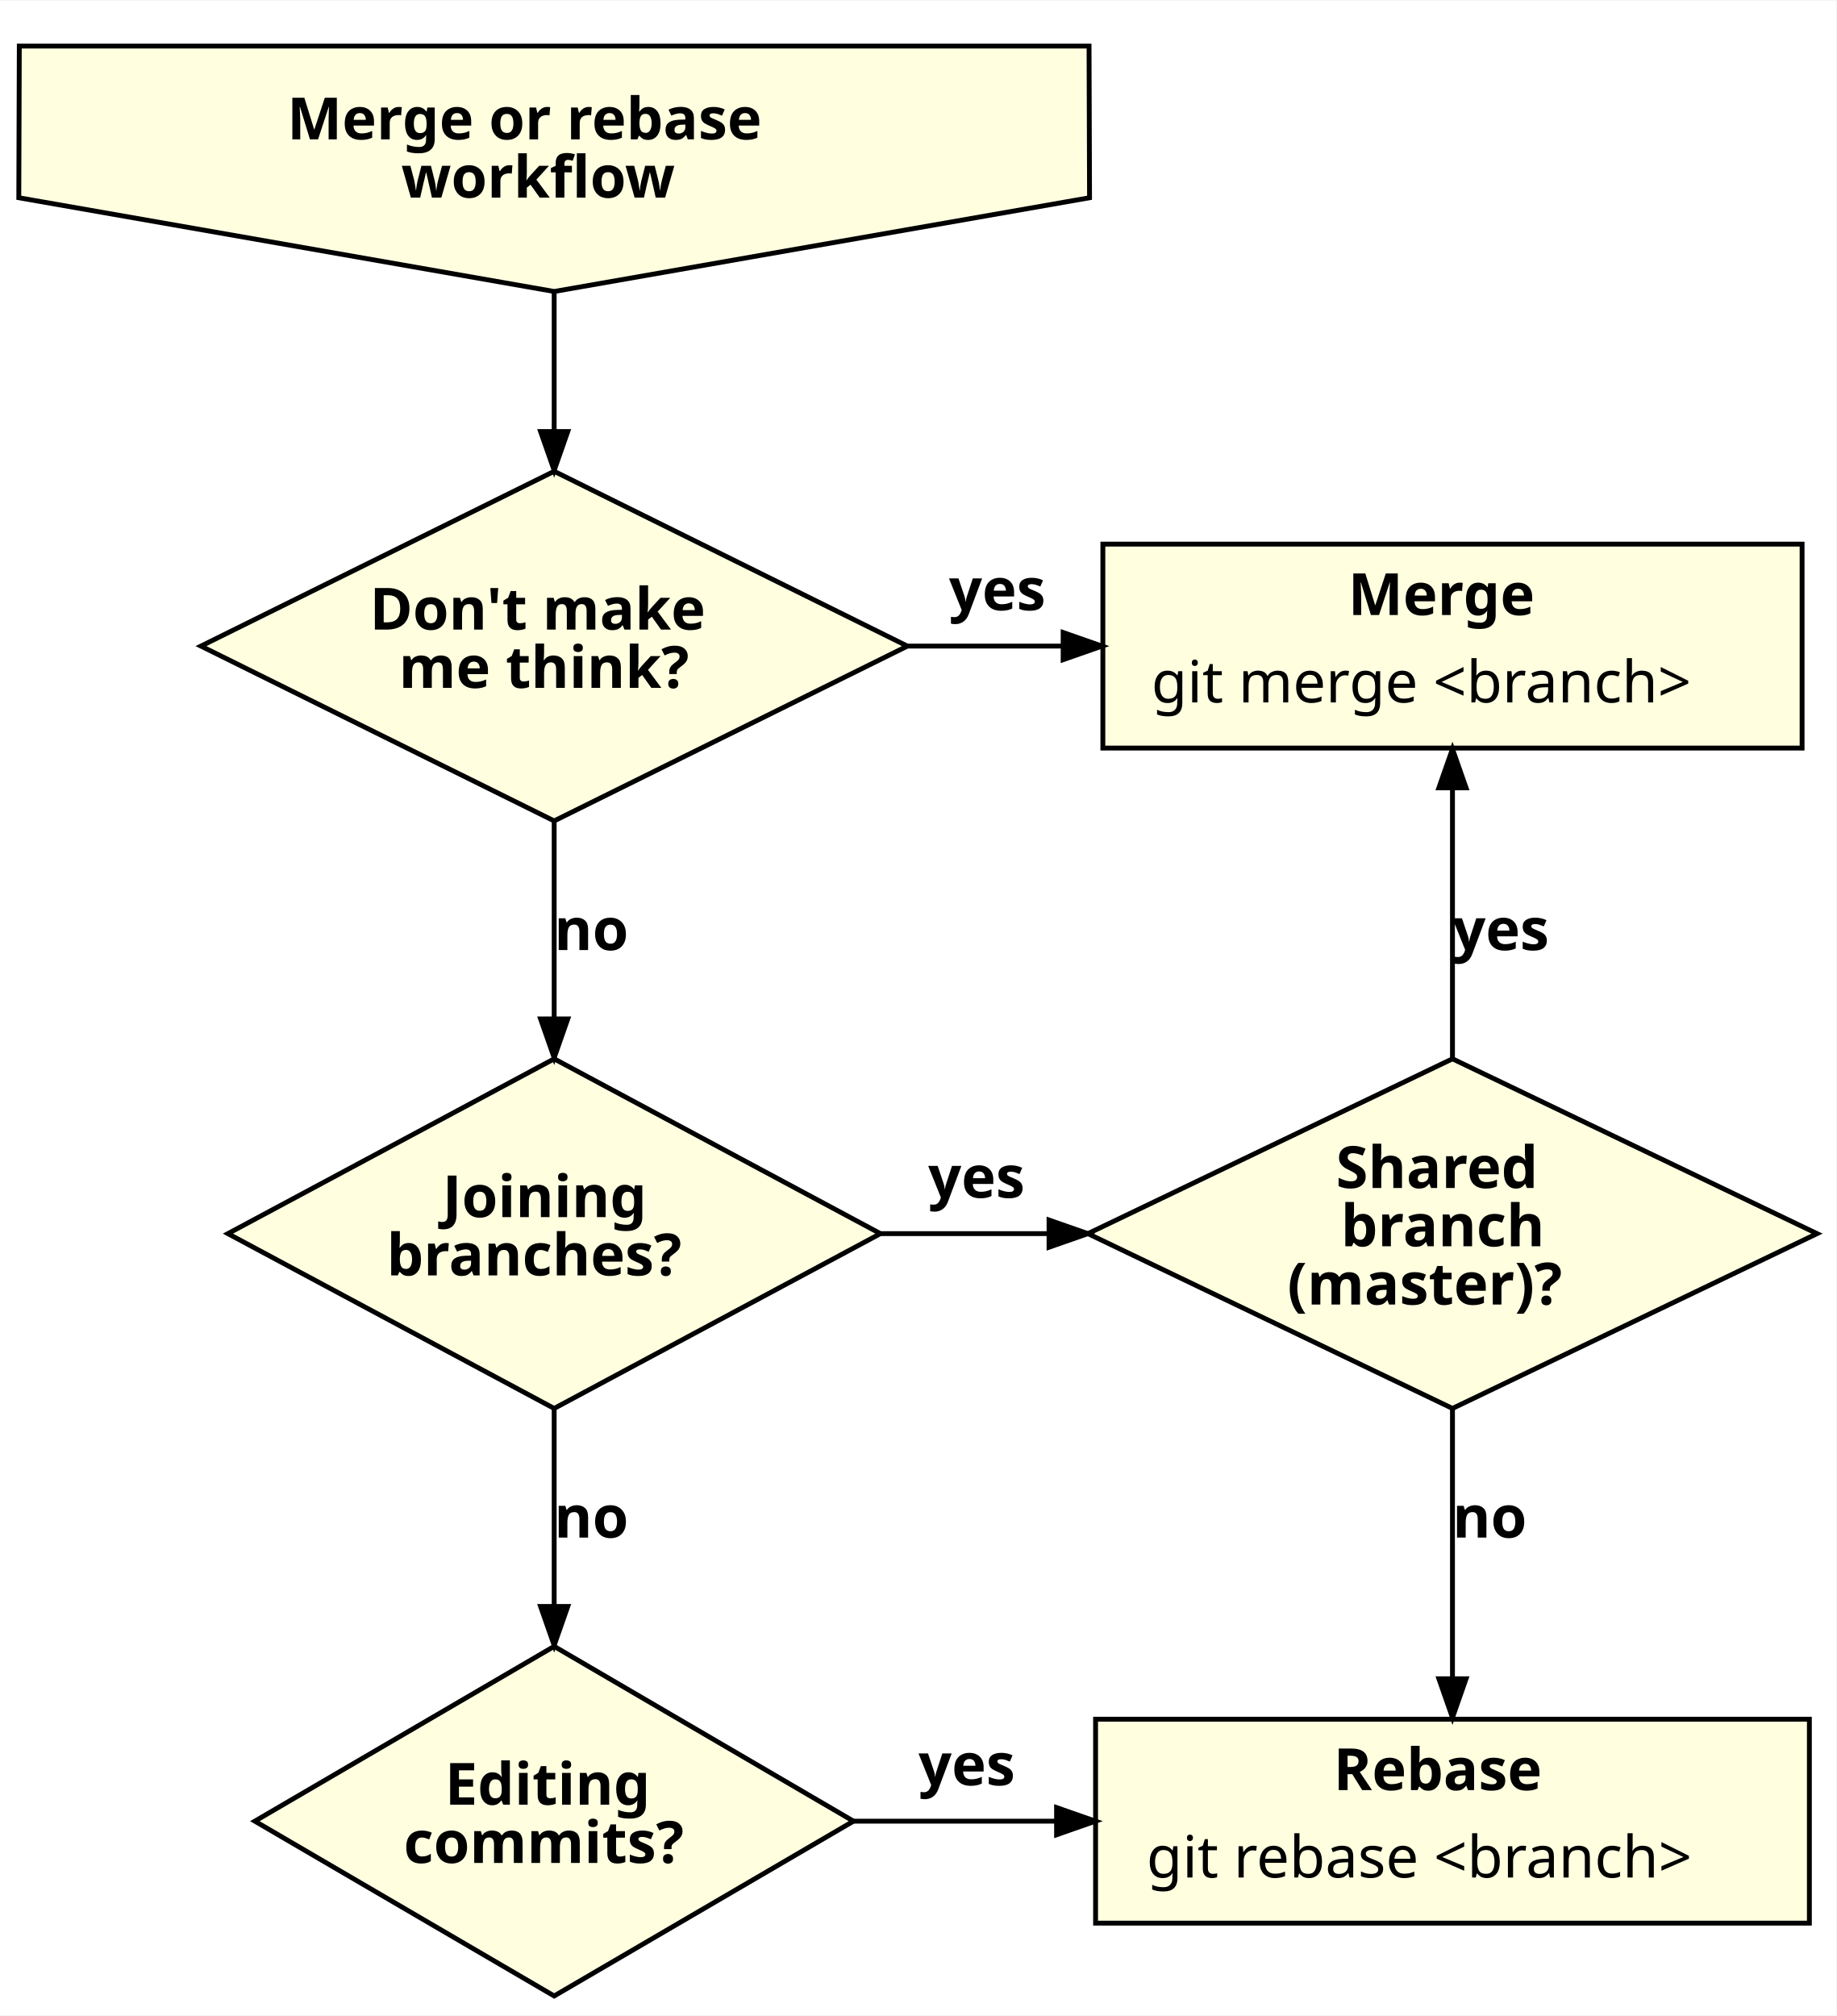
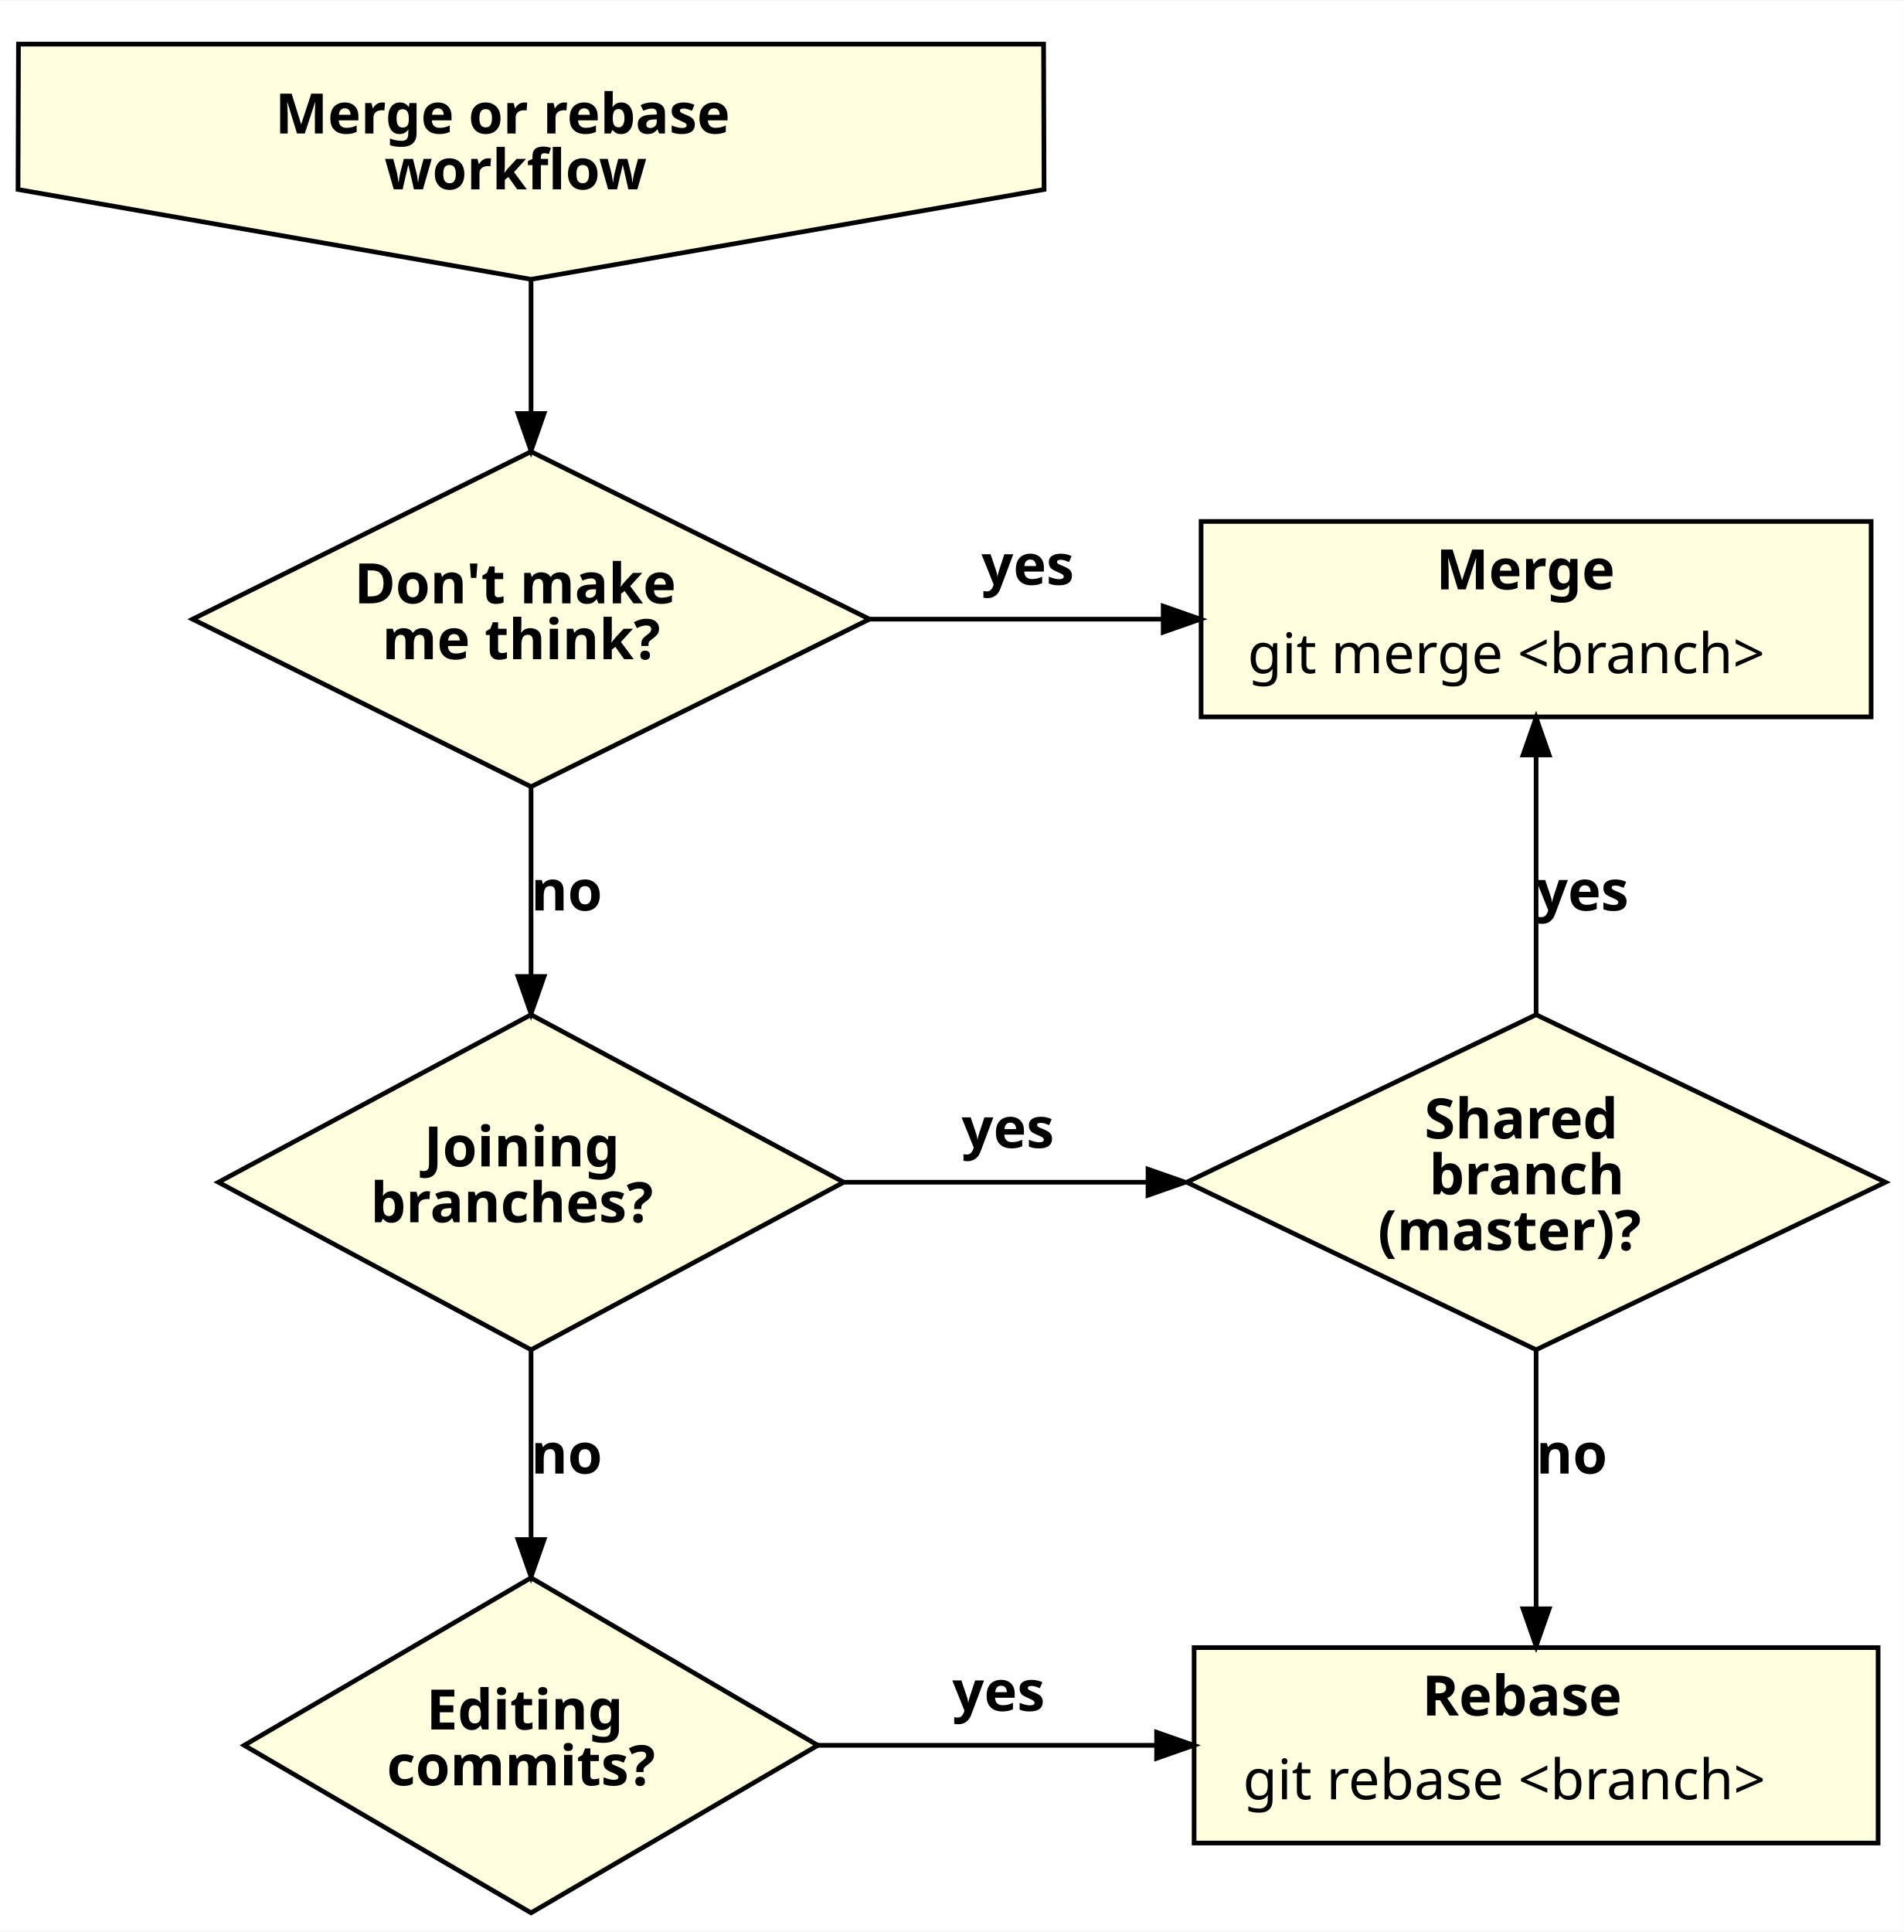
- <svg xmlns="http://www.w3.org/2000/svg" width="378pt" height="415pt" viewBox="0.00 0.00 378.17 414.94">
+ <svg xmlns="http://www.w3.org/2000/svg" width="409pt" height="415pt" viewBox="0.00 0.00 409.17 414.94">
  <g id="graph0" class="graph" transform="scale(1 1) rotate(0) translate(4 410.938)">
-     <polygon fill="white" stroke="none" points="-4,4 -4,-410.938 374.167,-410.938 374.167,4 -4,4" />
+     <polygon fill="white" stroke="none" points="-4,4 -4,-410.938 405.167,-410.938 405.167,4 -4,4" />
    <g id="node1" class="node">
      <polygon fill="lightyellow" stroke="black" points="-0.128,-370.336 110.128,-351.031 220.384,-370.336 220.281,-401.571 -0.025,-401.571 -0.128,-370.336" />
      <text text-anchor="start" x="55.128" y="-382.369" font-family="Verdana" font-weight="bold" font-size="12.00">Merge or rebase</text>
      <text text-anchor="start" x="78.628" y="-370.369" font-family="Verdana" font-weight="bold" font-size="12.00">workflow</text>
    </g>
    <g id="node4" class="node">
      <polygon fill="lightyellow" stroke="black" points="110.128,-314 37.387,-278 110.128,-242 182.869,-278 110.128,-314" />
      <text text-anchor="start" x="72.128" y="-281.4" font-family="Verdana" font-weight="bold" font-size="12.00">Don't make</text>
      <text text-anchor="start" x="78.128" y="-269.4" font-family="Verdana" font-weight="bold" font-size="12.00">me think?</text>
    </g>
    <g id="edge1" class="edge">
      <path fill="none" stroke="black" d="M110.128,-350.925C110.128,-342.072 110.128,-332.003 110.128,-322.261" />
      <polygon fill="black" stroke="black" points="112.928,-322.189 110.128,-314.189 107.328,-322.189 112.928,-322.189" />
    </g>
    <g id="node2" class="node">
      <polygon fill="lightyellow" stroke="black" points="110.128,-193 42.938,-157 110.128,-121 177.318,-157 110.128,-193" />
      <text text-anchor="start" x="87.128" y="-160.4" font-family="Verdana" font-weight="bold" font-size="12.00">Joining</text>
      <text text-anchor="start" x="75.628" y="-148.4" font-family="Verdana" font-weight="bold" font-size="12.00">branches?</text>
    </g>
    <g id="node3" class="node">
      <polygon fill="lightyellow" stroke="black" points="110.128,-72 48.489,-36 110.128,-7.10543e-015 171.767,-36 110.128,-72" />
      <text text-anchor="start" x="87.628" y="-39.4" font-family="Verdana" font-weight="bold" font-size="12.00">Editing</text>
      <text text-anchor="start" x="79.128" y="-27.4" font-family="Verdana" font-weight="bold" font-size="12.00">commits?</text>
    </g>
    <g id="edge4" class="edge">
      <path fill="none" stroke="black" d="M110.128,-120.94C110.128,-108.222 110.128,-93.701 110.128,-80.354" />
      <polygon fill="black" stroke="black" points="112.928,-80.221 110.128,-72.221 107.328,-80.221 112.928,-80.221" />
      <text text-anchor="start" x="110.128" y="-94.4" font-family="Verdana" font-weight="bold" font-size="12.00">   no</text>
    </g>
    <g id="node5" class="node">
-       <polygon fill="lightyellow" stroke="black" points="295.128,-193 220.049,-157 295.128,-121 370.207,-157 295.128,-193" />
-       <text text-anchor="start" x="271.128" y="-166.4" font-family="Verdana" font-weight="bold" font-size="12.00">Shared</text>
-       <text text-anchor="start" x="272.128" y="-154.4" font-family="Verdana" font-weight="bold" font-size="12.00">branch</text>
-       <text text-anchor="start" x="261.128" y="-142.4" font-family="Verdana" font-weight="bold" font-size="12.00">(master)?</text>
+       <polygon fill="lightyellow" stroke="black" points="326.128,-193 251.049,-157 326.128,-121 401.207,-157 326.128,-193" />
+       <text text-anchor="start" x="302.128" y="-166.4" font-family="Verdana" font-weight="bold" font-size="12.00">Shared</text>
+       <text text-anchor="start" x="303.128" y="-154.4" font-family="Verdana" font-weight="bold" font-size="12.00">branch</text>
+       <text text-anchor="start" x="292.128" y="-142.4" font-family="Verdana" font-weight="bold" font-size="12.00">(master)?</text>
    </g>
    <g id="edge5" class="edge">
-       <path fill="none" stroke="black" d="M177.441,-157C188.581,-157 200.248,-157 211.727,-157" />
-       <polygon fill="black" stroke="black" points="212.042,-159.8 220.042,-157 212.042,-154.2 212.042,-159.8" />
-       <text text-anchor="start" x="187.156" y="-164.4" font-family="Verdana" font-weight="bold" font-size="12.00">yes</text>
+       <path fill="none" stroke="black" d="M177.288,-157C197.933,-157 220.913,-157 242.518,-157" />
+       <polygon fill="black" stroke="black" points="242.724,-159.8 250.724,-157 242.724,-154.2 242.724,-159.8" />
+       <text text-anchor="start" x="202.656" y="-164.4" font-family="Verdana" font-weight="bold" font-size="12.00">yes</text>
    </g>
    <g id="node6" class="node">
-       <polygon fill="lightyellow" stroke="black" points="368.628,-57 221.628,-57 221.628,-15 368.628,-15 368.628,-57" />
-       <text text-anchor="start" x="270.628" y="-42.4" font-family="Verdana" font-weight="bold" font-size="12.00">Rebase</text>
-       <text text-anchor="start" x="232.128" y="-24.4" font-family="Verdana" font-size="12.00">git rebase &lt;branch&gt;</text>
+       <polygon fill="lightyellow" stroke="black" points="399.628,-57 252.628,-57 252.628,-15 399.628,-15 399.628,-57" />
+       <text text-anchor="start" x="301.628" y="-42.4" font-family="Verdana" font-weight="bold" font-size="12.00">Rebase</text>
+       <text text-anchor="start" x="263.128" y="-24.4" font-family="Verdana" font-size="12.00">git rebase &lt;branch&gt;</text>
    </g>
    <g id="edge6" class="edge">
-       <path fill="none" stroke="black" d="M171.73,-36C185.086,-36 199.412,-36 213.405,-36" />
-       <polygon fill="black" stroke="black" points="213.596,-38.8 221.596,-36 213.596,-33.2 213.596,-38.8" />
-       <text text-anchor="start" x="185.163" y="-43.4" font-family="Verdana" font-weight="bold" font-size="12.00">yes</text>
+       <path fill="none" stroke="black" d="M171.736,-36C194.366,-36 220.351,-36 244.47,-36" />
+       <polygon fill="black" stroke="black" points="244.571,-38.8 252.57,-36 244.57,-33.2 244.571,-38.8" />
+       <text text-anchor="start" x="200.663" y="-43.4" font-family="Verdana" font-weight="bold" font-size="12.00">yes</text>
    </g>
    <g id="edge3" class="edge">
      <path fill="none" stroke="black" d="M110.128,-241.94C110.128,-229.222 110.128,-214.701 110.128,-201.354" />
      <polygon fill="black" stroke="black" points="112.928,-201.221 110.128,-193.221 107.328,-201.221 112.928,-201.221" />
      <text text-anchor="start" x="110.128" y="-215.4" font-family="Verdana" font-weight="bold" font-size="12.00">   no</text>
    </g>
    <g id="node7" class="node">
-       <polygon fill="lightyellow" stroke="black" points="367.128,-299 223.128,-299 223.128,-257 367.128,-257 367.128,-299" />
-       <text text-anchor="start" x="273.628" y="-284.4" font-family="Verdana" font-weight="bold" font-size="12.00">Merge</text>
-       <text text-anchor="start" x="233.128" y="-266.4" font-family="Verdana" font-size="12.00">git merge &lt;branch&gt;</text>
+       <polygon fill="lightyellow" stroke="black" points="398.128,-299 254.128,-299 254.128,-257 398.128,-257 398.128,-299" />
+       <text text-anchor="start" x="304.628" y="-284.4" font-family="Verdana" font-weight="bold" font-size="12.00">Merge</text>
+       <text text-anchor="start" x="264.128" y="-266.4" font-family="Verdana" font-size="12.00">git merge &lt;branch&gt;</text>
    </g>
    <g id="edge2" class="edge">
-       <path fill="none" stroke="black" d="M182.979,-278C193.454,-278 204.281,-278 214.889,-278" />
-       <polygon fill="black" stroke="black" points="214.949,-280.8 222.949,-278 214.949,-275.2 214.949,-280.8" />
-       <text text-anchor="start" x="191.438" y="-285.4" font-family="Verdana" font-weight="bold" font-size="12.00">yes</text>
+       <path fill="none" stroke="black" d="M182.955,-278C203.174,-278 225.239,-278 245.858,-278" />
+       <polygon fill="black" stroke="black" points="245.984,-280.8 253.984,-278 245.984,-275.2 245.984,-280.8" />
+       <text text-anchor="start" x="206.938" y="-285.4" font-family="Verdana" font-weight="bold" font-size="12.00">yes</text>
    </g>
    <g id="edge8" class="edge">
-       <path fill="none" stroke="black" d="M295.128,-120.94C295.128,-103.308 295.128,-82.212 295.128,-65.579" />
-       <polygon fill="black" stroke="black" points="297.928,-65.33 295.128,-57.33 292.328,-65.33 297.928,-65.33" />
-       <text text-anchor="start" x="295.128" y="-94.4" font-family="Verdana" font-weight="bold" font-size="12.00">   no</text>
+       <path fill="none" stroke="black" d="M326.128,-120.94C326.128,-103.308 326.128,-82.212 326.128,-65.579" />
+       <polygon fill="black" stroke="black" points="328.928,-65.33 326.128,-57.33 323.328,-65.33 328.928,-65.33" />
+       <text text-anchor="start" x="326.128" y="-94.4" font-family="Verdana" font-weight="bold" font-size="12.00">   no</text>
    </g>
    <g id="edge7" class="edge">
-       <path fill="none" stroke="black" d="M295.128,-193.244C295.128,-210.895 295.128,-231.983 295.128,-248.584" />
-       <polygon fill="black" stroke="black" points="292.328,-248.813 295.128,-256.813 297.928,-248.813 292.328,-248.813" />
-       <text text-anchor="start" x="295.128" y="-215.4" font-family="Verdana" font-weight="bold" font-size="12.00">   yes</text>
+       <path fill="none" stroke="black" d="M326.128,-193.244C326.128,-210.895 326.128,-231.983 326.128,-248.584" />
+       <polygon fill="black" stroke="black" points="323.328,-248.813 326.128,-256.813 328.928,-248.813 323.328,-248.813" />
+       <text text-anchor="start" x="326.128" y="-215.4" font-family="Verdana" font-weight="bold" font-size="12.00">   yes</text>
    </g>
  </g>
</svg>
